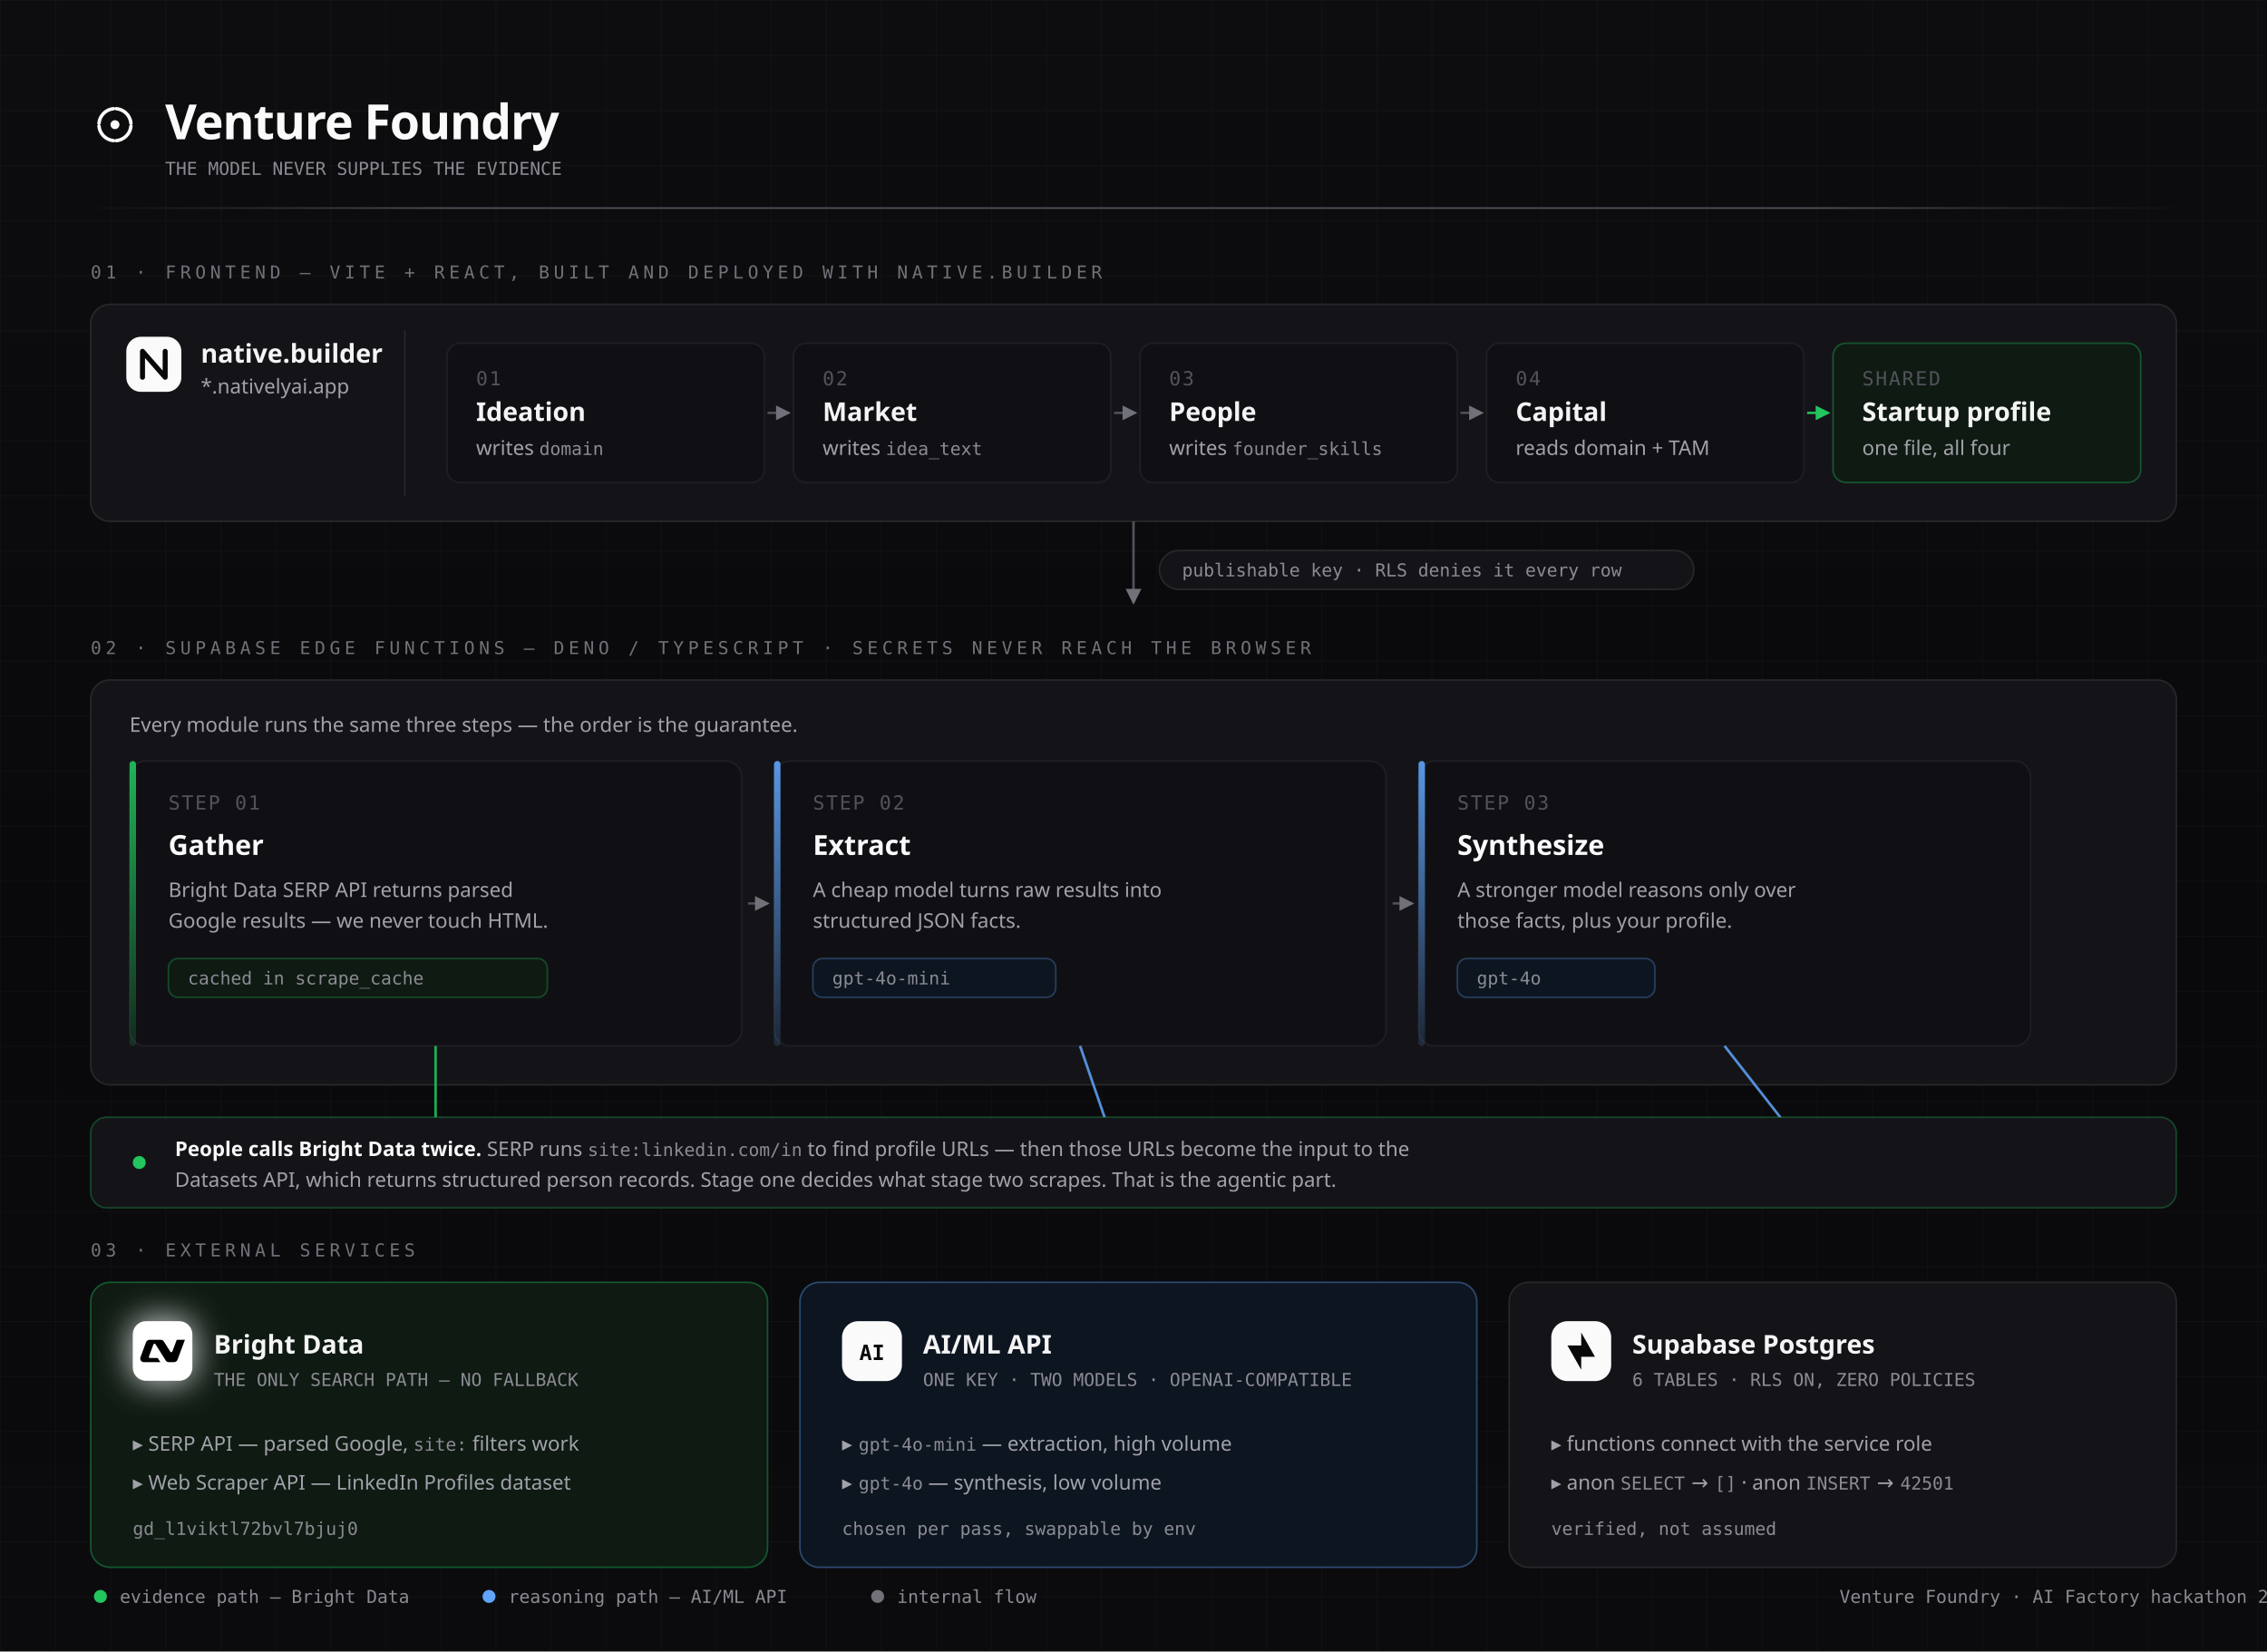
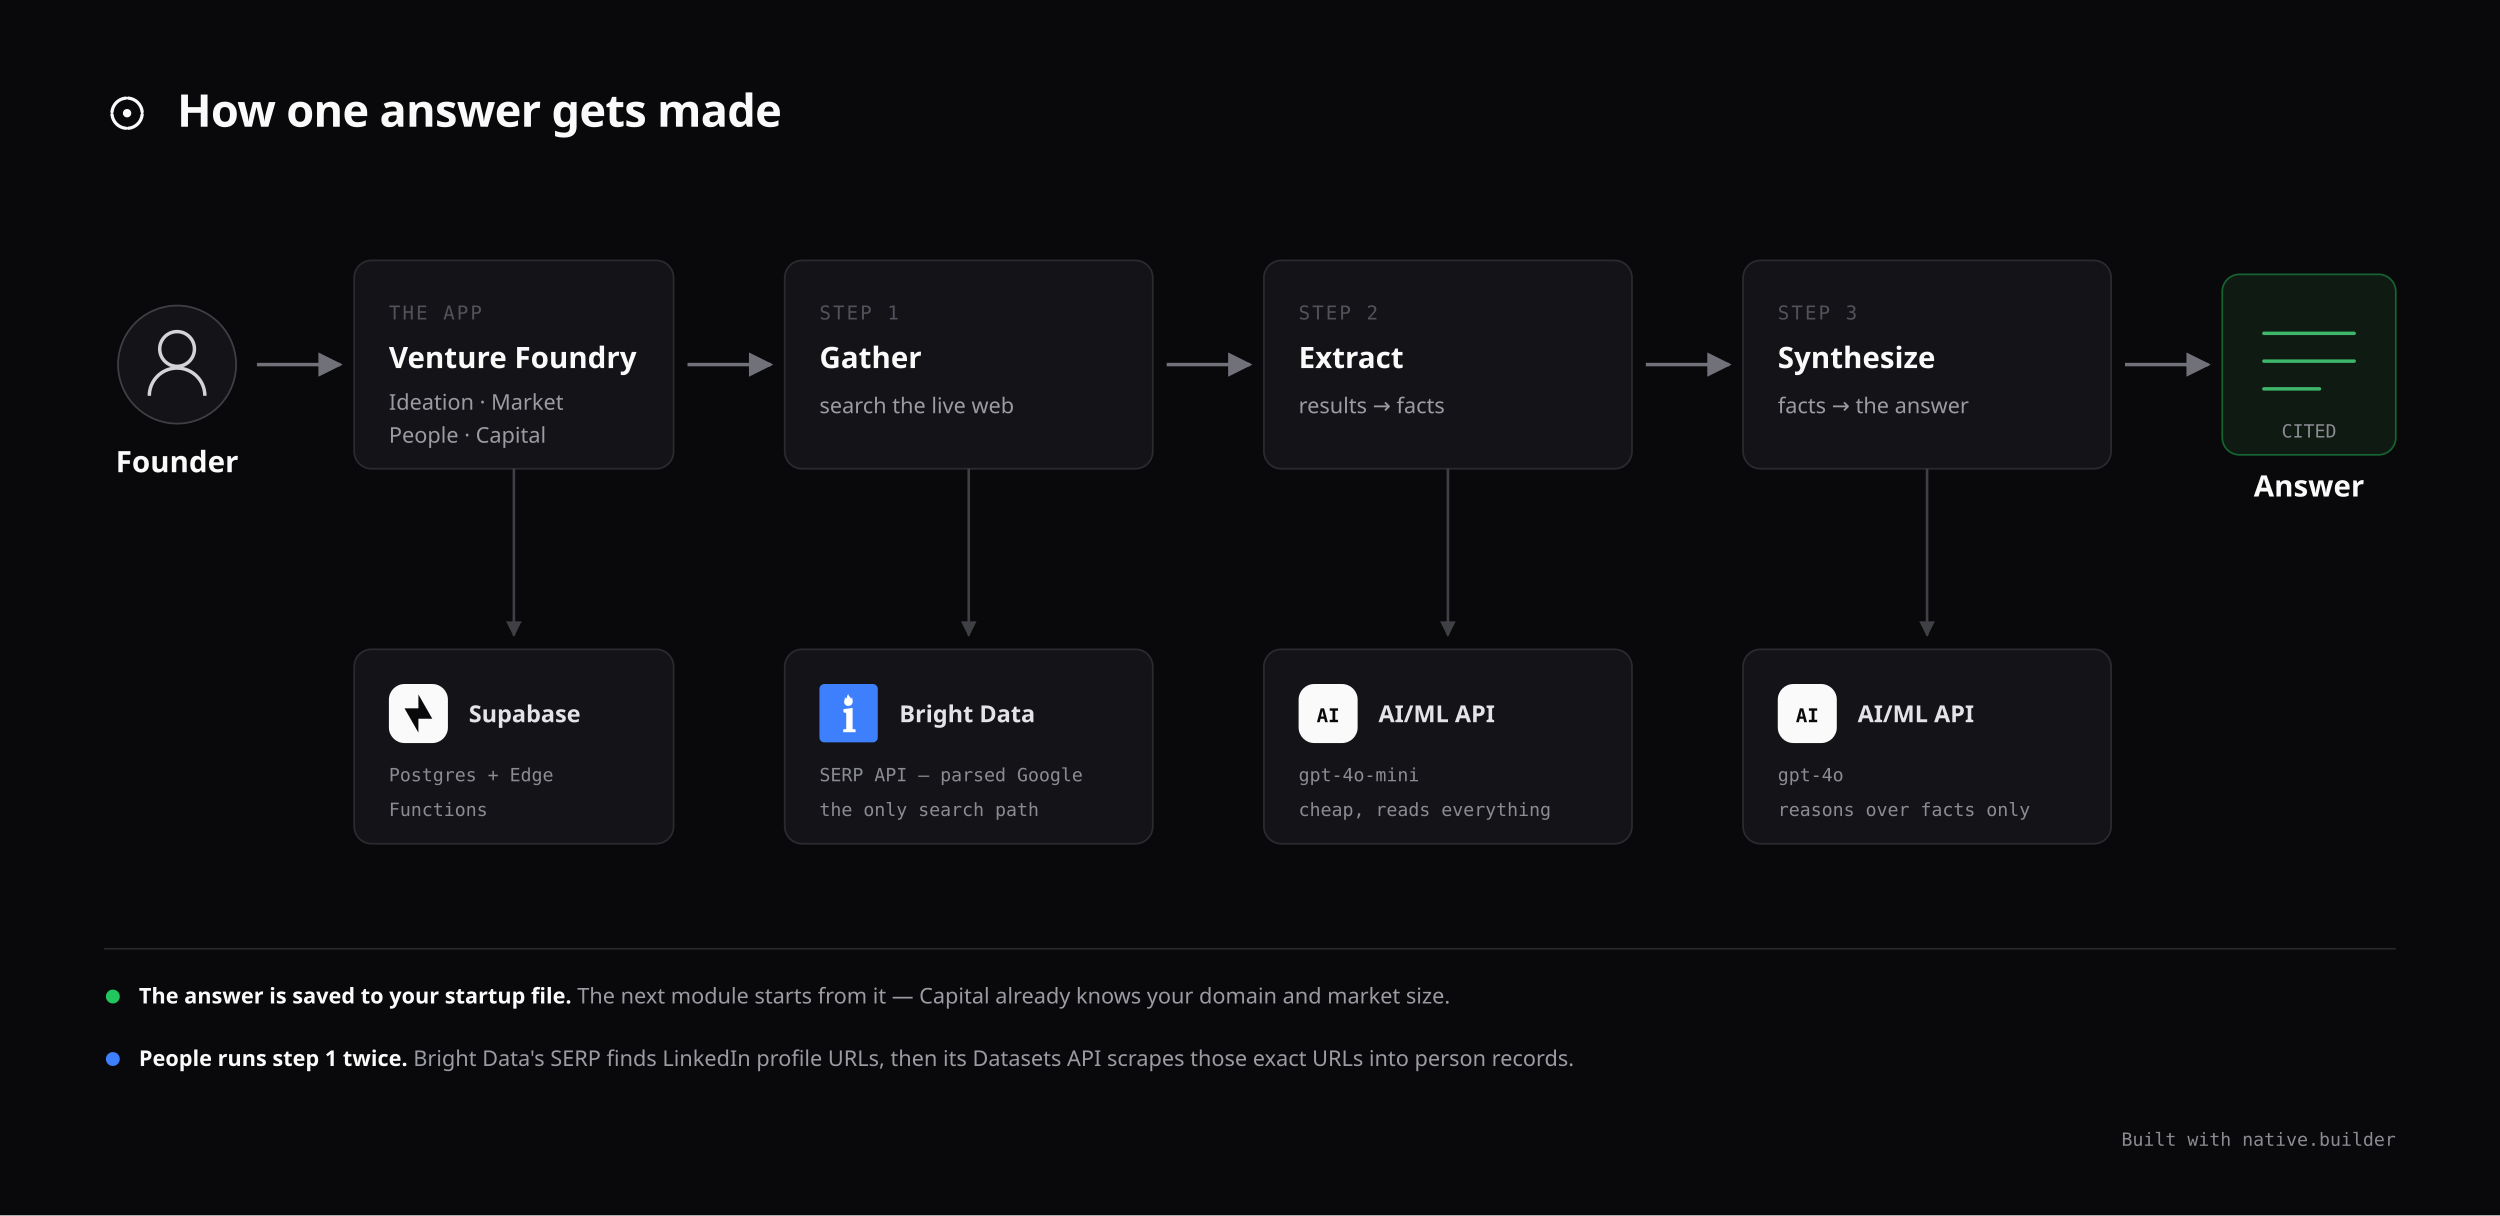
- <svg xmlns="http://www.w3.org/2000/svg" viewBox="0 0 1400 1020" width="1400" height="1020" role="img" aria-label="Venture Foundry architecture — native.builder frontend, Supabase Edge Functions, Bright Data and AI/ML API">
+ <svg xmlns="http://www.w3.org/2000/svg" viewBox="0 0 1440 700" width="1440" height="700" role="img" aria-label="Venture Foundry flow: user, app, gather, extract, synthesize, save, result">
  <defs>
-     <linearGradient id="ground" x1="0" y1="0" x2="0" y2="1">
-       <stop offset="0%" stop-color="#0d0d10" />
-       <stop offset="55%" stop-color="#09090b" />
-       <stop offset="100%" stop-color="#0b0b0e" />
-     </linearGradient>
-     <linearGradient id="railGreen" x1="0" y1="0" x2="0" y2="1">
-       <stop offset="0%" stop-color="#22c55e" stop-opacity="0.9" />
-       <stop offset="100%" stop-color="#22c55e" stop-opacity="0.15" />
-     </linearGradient>
-     <linearGradient id="railBlue" x1="0" y1="0" x2="0" y2="1">
-       <stop offset="0%" stop-color="#60a5fa" stop-opacity="0.9" />
-       <stop offset="100%" stop-color="#60a5fa" stop-opacity="0.15" />
-     </linearGradient>
-     <linearGradient id="hairline" x1="0" y1="0" x2="1" y2="0">
-       <stop offset="0%" stop-color="#3f3f46" stop-opacity="0" />
-       <stop offset="18%" stop-color="#52525b" stop-opacity="1" />
-       <stop offset="82%" stop-color="#52525b" stop-opacity="1" />
-       <stop offset="100%" stop-color="#3f3f46" stop-opacity="0" />
-     </linearGradient>
-     <pattern id="grid" width="34" height="34" patternUnits="userSpaceOnUse">
-       <path d="M34 0H0V34" fill="none" stroke="#ffffff" stroke-opacity="0.028" stroke-width="1" />
-     </pattern>
-     <filter id="glowG" x="-60%" y="-60%" width="220%" height="220%">
-       <feGaussianBlur stdDeviation="9" result="b" />
-       <feMerge>
-         <feMergeNode in="b" />
-         <feMergeNode in="SourceGraphic" />
-       </feMerge>
-     </filter>
-     <marker id="aGrey" viewBox="0 0 10 10" refX="8.5" refY="5" markerWidth="6.5" markerHeight="6.5" orient="auto-start-reverse">
+     <marker id="a" viewBox="0 0 10 10" refX="9" refY="5" markerWidth="7" markerHeight="7" orient="auto-start-reverse">
      <path d="M0 0 L10 5 L0 10 z" fill="#71717a" />
    </marker>
-     <marker id="aGreen" viewBox="0 0 10 10" refX="8.5" refY="5" markerWidth="6.5" markerHeight="6.5" orient="auto-start-reverse">
-       <path d="M0 0 L10 5 L0 10 z" fill="#22c55e" />
-     </marker>
-     <marker id="aBlue" viewBox="0 0 10 10" refX="8.5" refY="5" markerWidth="6.5" markerHeight="6.5" orient="auto-start-reverse">
-       <path d="M0 0 L10 5 L0 10 z" fill="#60a5fa" />
+     <marker id="ag" viewBox="0 0 10 10" refX="9" refY="5" markerWidth="6" markerHeight="6" orient="auto-start-reverse">
+       <path d="M0 0 L10 5 L0 10 z" fill="#3f3f46" />
    </marker>
  </defs>
  <style>
-     .h1   { font-family:'Segoe UI',system-ui,sans-serif; font-size:30px; font-weight:600; fill:#fafafa; letter-spacing:-.6px }
-     .zone { font-family:ui-monospace,'Cascadia Mono',monospace; font-size:11px; fill:#71717a; letter-spacing:2.6px }
-     .name { font-family:'Segoe UI',system-ui,sans-serif; font-size:16px; font-weight:600; fill:#f4f4f5 }
-     .sub  { font-family:'Segoe UI',system-ui,sans-serif; font-size:12.5px; fill:#a1a1aa }
-     .mono { font-family:ui-monospace,monospace; font-size:11px; fill:#8b8b93 }
-     .step { font-family:'Segoe UI',system-ui,sans-serif; font-size:17px; font-weight:600; fill:#fafafa }
-     .num  { font-family:ui-monospace,monospace; font-size:12px; fill:#52525b; letter-spacing:1px }
-     .green{ fill:#4ade80 } .blue { fill:#93c5fd } .amber{ fill:#fbbf24 }
-     .card { fill:#141418; stroke:#27272a }
-     .well { fill:#101014; stroke:#1f1f23 }
+     .t   { font-family:'Segoe UI',system-ui,sans-serif; fill:#fafafa }
+     .h1  { font-size:26px; font-weight:600; letter-spacing:-.4px }
+     .kick{ font-family:ui-monospace,'Cascadia Mono',monospace; font-size:11px; fill:#6b6b73; letter-spacing:2.4px }
+     .step{ font-family:'Segoe UI',system-ui,sans-serif; font-size:17px; font-weight:600; fill:#fafafa }
+     .sub { font-family:'Segoe UI',system-ui,sans-serif; font-size:12.5px; fill:#9b9ba3 }
+     .n   { font-family:ui-monospace,monospace; font-size:11px; fill:#52525b; letter-spacing:1.2px }
+     .svc { font-family:'Segoe UI',system-ui,sans-serif; font-size:13.5px; font-weight:600; fill:#e4e4e7 }
+     .svcs{ font-family:ui-monospace,monospace; font-size:10.5px; fill:#8b8b93 }
+     .box { fill:#141418; stroke:#2a2a30 }
  </style>
-   <rect width="1400" height="1020" fill="url(#ground)" />
-   <rect width="1400" height="1020" fill="url(#grid)" />
-   <g transform="translate(56 62)">
-     <g stroke="#fafafa" stroke-width="1.7" fill="none" stroke-linecap="round" transform="scale(1.25)">
+   <rect width="1440" height="700" fill="#09090b" />
+   <g transform="translate(60 52)">
+     <g stroke="#fafafa" stroke-width="1.7" fill="none" stroke-linecap="round" transform="scale(1.1)">
      <path d="M19.9 12.7A8 8 0 0 1 12.7 19.9" />
      <path d="M11.3 19.9A8 8 0 0 1 4.1 12.7" />
      <path d="M4.1 11.3A8 8 0 0 1 11.3 4.1" />
      <path d="M12.7 4.1A8 8 0 0 1 19.9 11.3" />
      <circle cx="12" cy="12" r="2.2" fill="#fafafa" stroke="none" />
    </g>
-     <text x="46" y="24" class="h1">Venture Foundry</text>
-     <text x="46" y="46" class="mono">THE MODEL NEVER SUPPLIES THE EVIDENCE</text>
+     <text x="42" y="21" class="t h1">How one answer gets made</text>
  </g>
-   <rect x="56" y="128" width="1288" height="1" fill="url(#hairline)" />
-   <text x="56" y="172" class="zone">01 · FRONTEND — VITE + REACT, BUILT AND DEPLOYED WITH NATIVE.BUILDER</text>
-   <rect x="56" y="188" width="1288" height="134" rx="12" class="card" />
-   <g transform="translate(78 208)">
-     <rect width="34" height="34" rx="9" fill="#fafafa" />
-     <path d="M10 25V9l14 16V9" fill="none" stroke="#09090b" stroke-width="3.1" stroke-linecap="round" stroke-linejoin="round" />
+   <g transform="translate(60 168)">
+     <circle cx="42" cy="42" r="34" fill="#141418" stroke="#3f3f46" />
+     <circle cx="42" cy="33" r="10" fill="none" stroke="#d4d4d8" stroke-width="2" />
+     <path d="M26 60a16 16 0 0 1 32 0" fill="none" stroke="#d4d4d8" stroke-width="2" />
+     <text x="42" y="104" text-anchor="middle" class="step" font-size="14">Founder</text>
  </g>
-   <text x="124" y="224" class="name">native.builder</text>
-   <text x="124" y="243" class="sub">*.nativelyai.app</text>
-   <line x1="250" y1="204" x2="250" y2="306" stroke="#27272a" />
-   <g>
-     <rect x="276" y="212" width="196" height="86" rx="8" class="well" />
-     <text x="294" y="238" class="num">01</text>
-     <text x="294" y="260" class="name">Ideation</text>
-     <text x="294" y="281" class="sub">writes <tspan class="mono">domain</tspan>
-     </text>
-     <rect x="490" y="212" width="196" height="86" rx="8" class="well" />
-     <text x="508" y="238" class="num">02</text>
-     <text x="508" y="260" class="name">Market</text>
-     <text x="508" y="281" class="sub">writes <tspan class="mono">idea_text</tspan>
-     </text>
-     <rect x="704" y="212" width="196" height="86" rx="8" class="well" />
-     <text x="722" y="238" class="num">03</text>
-     <text x="722" y="260" class="name">People</text>
-     <text x="722" y="281" class="sub">writes <tspan class="mono">founder_skills</tspan>
-     </text>
-     <rect x="918" y="212" width="196" height="86" rx="8" class="well" />
-     <text x="936" y="238" class="num">04</text>
-     <text x="936" y="260" class="name">Capital</text>
-     <text x="936" y="281" class="sub">reads domain + TAM</text>
-     <rect x="1132" y="212" width="190" height="86" rx="8" fill="#0f1a12" stroke="#22c55e" stroke-opacity=".35" />
-     <text x="1150" y="238" class="num">SHARED</text>
-     <text x="1150" y="260" class="name">Startup profile</text>
-     <text x="1150" y="281" class="sub">one file, all four</text>
+   <path d="M148 210 H196" stroke="#71717a" stroke-width="2" marker-end="url(#a)" />
+   <g transform="translate(204 150)">
+     <rect width="184" height="120" rx="10" class="box" />
+     <text x="20" y="34" class="n">THE APP</text>
+     <text x="20" y="62" class="step">Venture Foundry</text>
+     <text x="20" y="86" class="sub">Ideation · Market</text>
+     <text x="20" y="105" class="sub">People · Capital</text>
  </g>
-   <path d="M474 255 L487 255" stroke="#52525b" stroke-width="1.4" marker-end="url(#aGrey)" />
-   <path d="M688 255 L701 255" stroke="#52525b" stroke-width="1.4" marker-end="url(#aGrey)" />
-   <path d="M902 255 L915 255" stroke="#52525b" stroke-width="1.4" marker-end="url(#aGrey)" />
-   <path d="M1116 255 L1129 255" stroke="#22c55e" stroke-width="1.4" marker-end="url(#aGreen)" />
-   <path d="M700 322 L700 372" stroke="#52525b" stroke-width="1.5" marker-end="url(#aGrey)" />
-   <g transform="translate(716 340)">
-     <rect width="330" height="24" rx="12" fill="#141418" stroke="#27272a" />
-     <text x="14" y="16" class="mono">publishable key · RLS denies it every row</text>
+   <path d="M396 210 H444" stroke="#71717a" stroke-width="2" marker-end="url(#a)" />
+   <g transform="translate(452 150)">
+     <rect width="212" height="120" rx="10" class="box" />
+     <text x="20" y="34" class="n">STEP 1</text>
+     <text x="20" y="62" class="step">Gather</text>
+     <text x="20" y="88" class="sub">search the live web</text>
  </g>
-   <text x="56" y="404" class="zone">02 · SUPABASE EDGE FUNCTIONS — DENO / TYPESCRIPT · SECRETS NEVER REACH THE BROWSER</text>
-   <rect x="56" y="420" width="1288" height="250" rx="12" class="card" />
-   <text x="80" y="452" class="sub">Every module runs the same three steps — the order is the guarantee.</text>
-   <rect x="80" y="470" width="378" height="176" rx="10" class="well" />
-   <rect x="80" y="470" width="4" height="176" rx="2" fill="url(#railGreen)" />
-   <text x="104" y="500" class="num">STEP 01</text>
-   <text x="104" y="528" class="step">Gather</text>
-   <text x="104" y="554" class="sub">Bright Data SERP API returns parsed</text>
-   <text x="104" y="573" class="sub">Google results — we never touch HTML.</text>
-   <g transform="translate(104 592)">
-     <rect width="234" height="24" rx="6" fill="#0f1a12" stroke="#22c55e" stroke-opacity=".3" />
-     <text x="12" y="16" class="mono" fill="#4ade80">cached in scrape_cache</text>
+   <path d="M672 210 H720" stroke="#71717a" stroke-width="2" marker-end="url(#a)" />
+   <g transform="translate(728 150)">
+     <rect width="212" height="120" rx="10" class="box" />
+     <text x="20" y="34" class="n">STEP 2</text>
+     <text x="20" y="62" class="step">Extract</text>
+     <text x="20" y="88" class="sub">results → facts</text>
  </g>
-   <rect x="478" y="470" width="378" height="176" rx="10" class="well" />
-   <rect x="478" y="470" width="4" height="176" rx="2" fill="url(#railBlue)" />
-   <text x="502" y="500" class="num">STEP 02</text>
-   <text x="502" y="528" class="step">Extract</text>
-   <text x="502" y="554" class="sub">A cheap model turns raw results into</text>
-   <text x="502" y="573" class="sub">structured JSON facts.</text>
-   <g transform="translate(502 592)">
-     <rect width="150" height="24" rx="6" fill="#0d1520" stroke="#60a5fa" stroke-opacity=".3" />
-     <text x="12" y="16" class="mono" fill="#93c5fd">gpt-4o-mini</text>
+   <path d="M948 210 H996" stroke="#71717a" stroke-width="2" marker-end="url(#a)" />
+   <g transform="translate(1004 150)">
+     <rect width="212" height="120" rx="10" class="box" />
+     <text x="20" y="34" class="n">STEP 3</text>
+     <text x="20" y="62" class="step">Synthesize</text>
+     <text x="20" y="88" class="sub">facts → the answer</text>
  </g>
-   <rect x="876" y="470" width="378" height="176" rx="10" class="well" />
-   <rect x="876" y="470" width="4" height="176" rx="2" fill="url(#railBlue)" />
-   <text x="900" y="500" class="num">STEP 03</text>
-   <text x="900" y="528" class="step">Synthesize</text>
-   <text x="900" y="554" class="sub">A stronger model reasons only over</text>
-   <text x="900" y="573" class="sub">those facts, plus your profile.</text>
-   <g transform="translate(900 592)">
-     <rect width="122" height="24" rx="6" fill="#0d1520" stroke="#60a5fa" stroke-opacity=".3" />
-     <text x="12" y="16" class="mono" fill="#93c5fd">gpt-4o</text>
+   <path d="M1224 210 H1272" stroke="#71717a" stroke-width="2" marker-end="url(#a)" />
+   <g transform="translate(1280 158)">
+     <rect width="100" height="104" rx="10" fill="#0f1a12" stroke="#22c55e" stroke-opacity=".45" />
+     <g stroke="#4ade80" stroke-width="2" stroke-linecap="round" opacity=".8">
+       <path d="M24 34h52" />
+       <path d="M24 50h52" />
+       <path d="M24 66h32" />
+     </g>
+     <text x="50" y="94" text-anchor="middle" class="svcs" fill="#4ade80">CITED</text>
+     <text x="50" y="128" text-anchor="middle" class="step" font-size="14">Answer</text>
  </g>
-   <path d="M462 558 L474 558" stroke="#52525b" stroke-width="1.4" marker-end="url(#aGrey)" />
-   <path d="M860 558 L872 558" stroke="#52525b" stroke-width="1.4" marker-end="url(#aGrey)" />
-   <path d="M269 646 L269 742" stroke="#22c55e" stroke-width="1.6" marker-end="url(#aGreen)" opacity=".85" />
-   <path d="M667 646 L700 742" stroke="#60a5fa" stroke-width="1.6" marker-end="url(#aBlue)" opacity=".85" />
-   <path d="M1065 646 L1140 742" stroke="#60a5fa" stroke-width="1.6" marker-end="url(#aBlue)" opacity=".85" />
-   <text x="56" y="776" class="zone">03 · EXTERNAL SERVICES</text>
-   <rect x="56" y="792" width="418" height="176" rx="12" fill="#0f1a12" stroke="#22c55e" stroke-opacity=".38" />
-   <g transform="translate(82 816) scale(1.15)" filter="url(#glowG)">
-     <g clip-path="url(#bdclip)">
-       <path d="M24.932 0H7.068C3.164 0 0 3.164 0 7.068V24.932C0 28.836 3.164 32 7.068 32H24.932C28.836 32 32 28.836 32 24.932V7.068C32 3.164 28.836 0 24.932 0Z" fill="white" />
-       <path d="M14.812 22H5.946C4.595 22 3.656 20.662 4.12 19.401L7.059 11.416C7.372 10.565 8.186 10 9.096 10H15.033C15.699 10 16.32 10.341 16.677 10.902L20.166 16.398C20.43 16.814 21.057 16.749 21.23 16.29L23.61 10H28L23.995 20.739C23.713 21.498 22.985 22 22.173 22H19.333C18.665 22 18.042 21.659 17.687 21.094L12.163 12.346C11.899 11.928 11.27 11.993 11.097 12.456L8.671 18.974C8.527 19.362 8.815 19.774 9.231 19.774H13.386L14.81 22H14.812Z" fill="black" />
+   <path d="M558 270 V366" stroke="#3f3f46" stroke-width="1.5" marker-end="url(#ag)" />
+   <g transform="translate(452 374)">
+     <rect width="212" height="112" rx="10" class="box" />
+     <g transform="translate(20 20) scale(1.05)">
+       <path fill="#3D7FFC" d="M0 2.68C0 1.2 1.2 0 2.68 0h26.64C30.8 0 32 1.2 32 2.68v26.64C32 30.8 30.8 32 29.32 32H2.68A2.68 2.68 0 0 1 0 29.32z" />
+       <path fill="#FFFFFF" d="M13.773 7.242c.31.592.155 1.09-.063 1.618-.342.872-.249 1.712.374 2.428.622.746 1.493.84 2.396.653 1.244-.28 1.96-1.463 1.773-2.77-.093-.622-.466-1.244-.124-1.929-.311.156-.311.156-.684.778-.343-.404-.654-.84-1.027-1.276-.312-.342-.623-.653-.436-1.213a1.33 1.33 0 0 0-.685.747c-.093.31-.155.622-.217.933-.063.311-.218.591-.53.778-.186-.342-.373-.591-.777-.747m-.736 19.172v-1.522l1.649-.215v-8.702l-1.52-.493v-1.694l4.154-.557.878-.087v11.512l1.627.236v1.522z" />
    </g>
+     <text x="66" y="42" class="svc">Bright Data</text>
+     <text x="20" y="76" class="svcs">SERP API — parsed Google</text>
+     <text x="20" y="96" class="svcs">the only search path</text>
  </g>
-   <clipPath id="bdclip">
-     <rect width="32" height="32" />
-   </clipPath>
-   <text x="132" y="836" class="name">Bright Data</text>
-   <text x="132" y="856" class="mono" fill="#4ade80">THE ONLY SEARCH PATH — NO FALLBACK</text>
-   <text x="82" y="896" class="sub">▸ SERP API — parsed Google, <tspan class="mono">site:</tspan> filters work</text>
-   <text x="82" y="920" class="sub">▸ Web Scraper API — LinkedIn Profiles dataset</text>
-   <text x="82" y="948" class="mono">gd_l1viktl72bvl7bjuj0</text>
-   <rect x="494" y="792" width="418" height="176" rx="12" fill="#0d1520" stroke="#60a5fa" stroke-opacity=".38" />
-   <g transform="translate(520 816)">
-     <rect width="37" height="37" rx="10" fill="#fafafa" />
-     <text x="18.5" y="24" text-anchor="middle" font-family="ui-monospace,monospace" font-size="13" font-weight="700" fill="#09090b">AI</text>
+   <path d="M834 270 V366" stroke="#3f3f46" stroke-width="1.5" marker-end="url(#ag)" />
+   <g transform="translate(728 374)">
+     <rect width="212" height="112" rx="10" class="box" />
+     <g transform="translate(20 20)">
+       <rect width="34" height="34" rx="9" fill="#fafafa" />
+       <text x="17" y="22" text-anchor="middle" font-family="ui-monospace,monospace" font-size="11" font-weight="700" fill="#09090b">AI</text>
+     </g>
+     <text x="66" y="42" class="svc">AI/ML API</text>
+     <text x="20" y="76" class="svcs">gpt-4o-mini</text>
+     <text x="20" y="96" class="svcs">cheap, reads everything</text>
  </g>
-   <text x="570" y="836" class="name">AI/ML API</text>
-   <text x="570" y="856" class="mono" fill="#93c5fd">ONE KEY · TWO MODELS · OPENAI-COMPATIBLE</text>
-   <text x="520" y="896" class="sub">▸ <tspan class="mono">gpt-4o-mini</tspan> — extraction, high volume</text>
-   <text x="520" y="920" class="sub">▸ <tspan class="mono">gpt-4o</tspan> — synthesis, low volume</text>
-   <text x="520" y="948" class="mono">chosen per pass, swappable by env</text>
-   <rect x="932" y="792" width="412" height="176" rx="12" class="card" />
-   <g transform="translate(958 816)">
-     <rect width="37" height="37" rx="10" fill="#fafafa" />
-     <path d="M18.5 7 L27 22 h-8.5 z M18.5 30 L10 15 h8.5 z" fill="#09090b" />
+   <path d="M1110 270 V366" stroke="#3f3f46" stroke-width="1.5" marker-end="url(#ag)" />
+   <g transform="translate(1004 374)">
+     <rect width="212" height="112" rx="10" class="box" />
+     <g transform="translate(20 20)">
+       <rect width="34" height="34" rx="9" fill="#fafafa" />
+       <text x="17" y="22" text-anchor="middle" font-family="ui-monospace,monospace" font-size="11" font-weight="700" fill="#09090b">AI</text>
+     </g>
+     <text x="66" y="42" class="svc">AI/ML API</text>
+     <text x="20" y="76" class="svcs">gpt-4o</text>
+     <text x="20" y="96" class="svcs">reasons over facts only</text>
  </g>
-   <text x="1008" y="836" class="name">Supabase Postgres</text>
-   <text x="1008" y="856" class="mono">6 TABLES · RLS ON, ZERO POLICIES</text>
-   <text x="958" y="896" class="sub">▸ functions connect with the service role</text>
-   <text x="958" y="920" class="sub">▸ anon <tspan class="mono">SELECT</tspan> → <tspan class="mono">[]</tspan> · anon <tspan class="mono">INSERT</tspan> → <tspan class="mono">42501</tspan>
-   </text>
-   <text x="958" y="948" class="mono">verified, not assumed</text>
-   <g transform="translate(56 690)">
-     <rect width="1288" height="56" rx="10" fill="#141418" stroke="#22c55e" stroke-opacity=".3" />
-     <circle cx="30" cy="28" r="4" fill="#22c55e" />
-     <text x="52" y="24" class="sub" fill="#e4e4e7">
-       <tspan font-weight="600" fill="#fafafa">People calls Bright Data twice.</tspan>
-       SERP runs <tspan class="mono" fill="#4ade80">site:linkedin.com/in</tspan> to find profile URLs — then those URLs become the input to the
-     </text>
-     <text x="52" y="43" class="sub" fill="#e4e4e7">
-       Datasets API, which returns structured person records. Stage one decides what stage two scrapes. That is the agentic part.
+   <path d="M296 270 V366" stroke="#3f3f46" stroke-width="1.5" marker-end="url(#ag)" />
+   <g transform="translate(204 374)">
+     <rect width="184" height="112" rx="10" class="box" />
+     <g transform="translate(20 20)">
+       <rect width="34" height="34" rx="9" fill="#fafafa" />
+       <path d="M17 6 L25 20 h-8 z M17 28 L9 14 h8 z" fill="#09090b" />
+     </g>
+     <text x="66" y="42" class="svc">Supabase</text>
+     <text x="20" y="76" class="svcs">Postgres + Edge</text>
+     <text x="20" y="96" class="svcs">Functions</text>
+   </g>
+   <g transform="translate(60 546)">
+     <rect width="1320" height="1" fill="#27272a" />
+   </g>
+   <g transform="translate(60 578)">
+     <circle cx="5" cy="-4" r="4" fill="#22c55e" />
+     <text x="20" y="0" class="sub" fill="#d4d4d8">
+       <tspan font-weight="600" fill="#fafafa">The answer is saved to your startup file.</tspan>
+       The next module starts from it — Capital already knows your domain and market size.
    </text>
  </g>
-   <g transform="translate(56 990)">
-     <circle cx="6" cy="-4" r="4" fill="#22c55e" />
-     <text x="18" y="0" class="mono">evidence path — Bright Data</text>
-     <circle cx="246" cy="-4" r="4" fill="#60a5fa" />
-     <text x="258" y="0" class="mono">reasoning path — AI/ML API</text>
-     <circle cx="486" cy="-4" r="4" fill="#71717a" />
-     <text x="498" y="0" class="mono">internal flow</text>
-     <text x="1080" y="0" class="mono">Venture Foundry · AI Factory hackathon 2026</text>
+   <g transform="translate(60 614)">
+     <circle cx="5" cy="-4" r="4" fill="#3D7FFC" />
+     <text x="20" y="0" class="sub" fill="#d4d4d8">
+       <tspan font-weight="600" fill="#fafafa">People runs step 1 twice.</tspan>
+       Bright Data's SERP finds LinkedIn profile URLs, then its Datasets API scrapes those exact URLs into person records.
+     </text>
  </g>
+   <text x="1380" y="660" text-anchor="end" class="svcs">Built with native.builder</text>
</svg>
